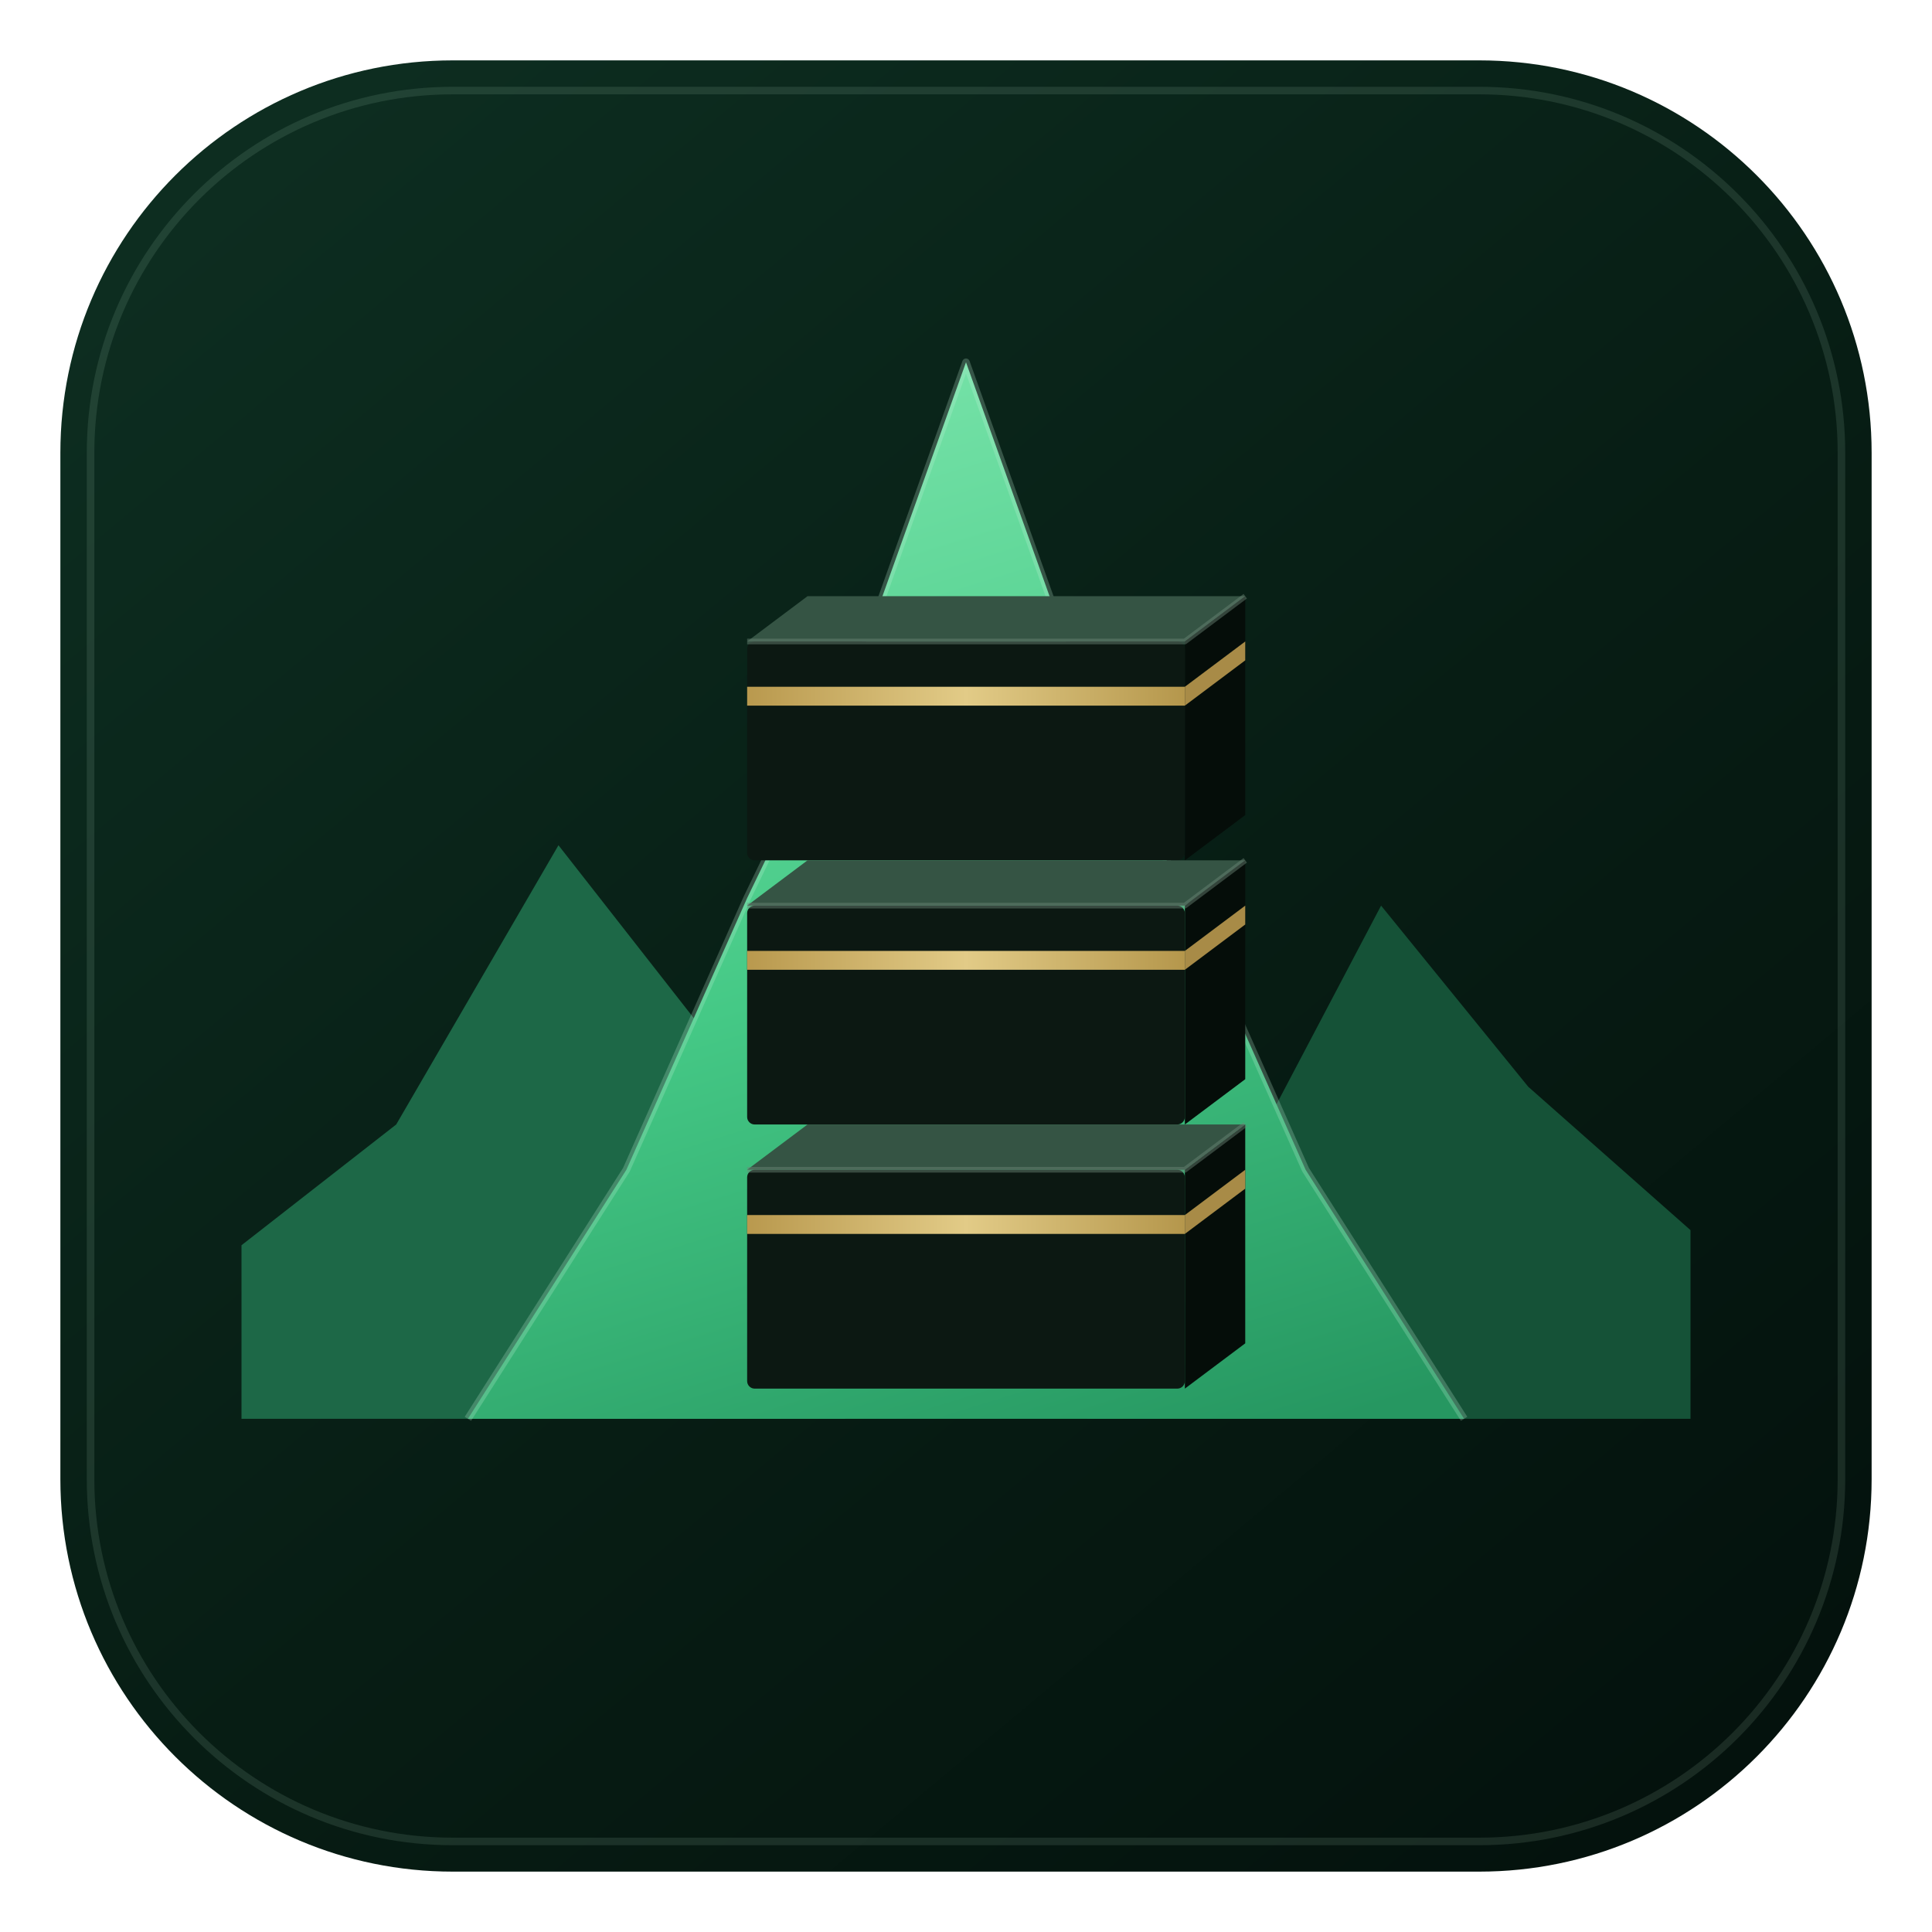
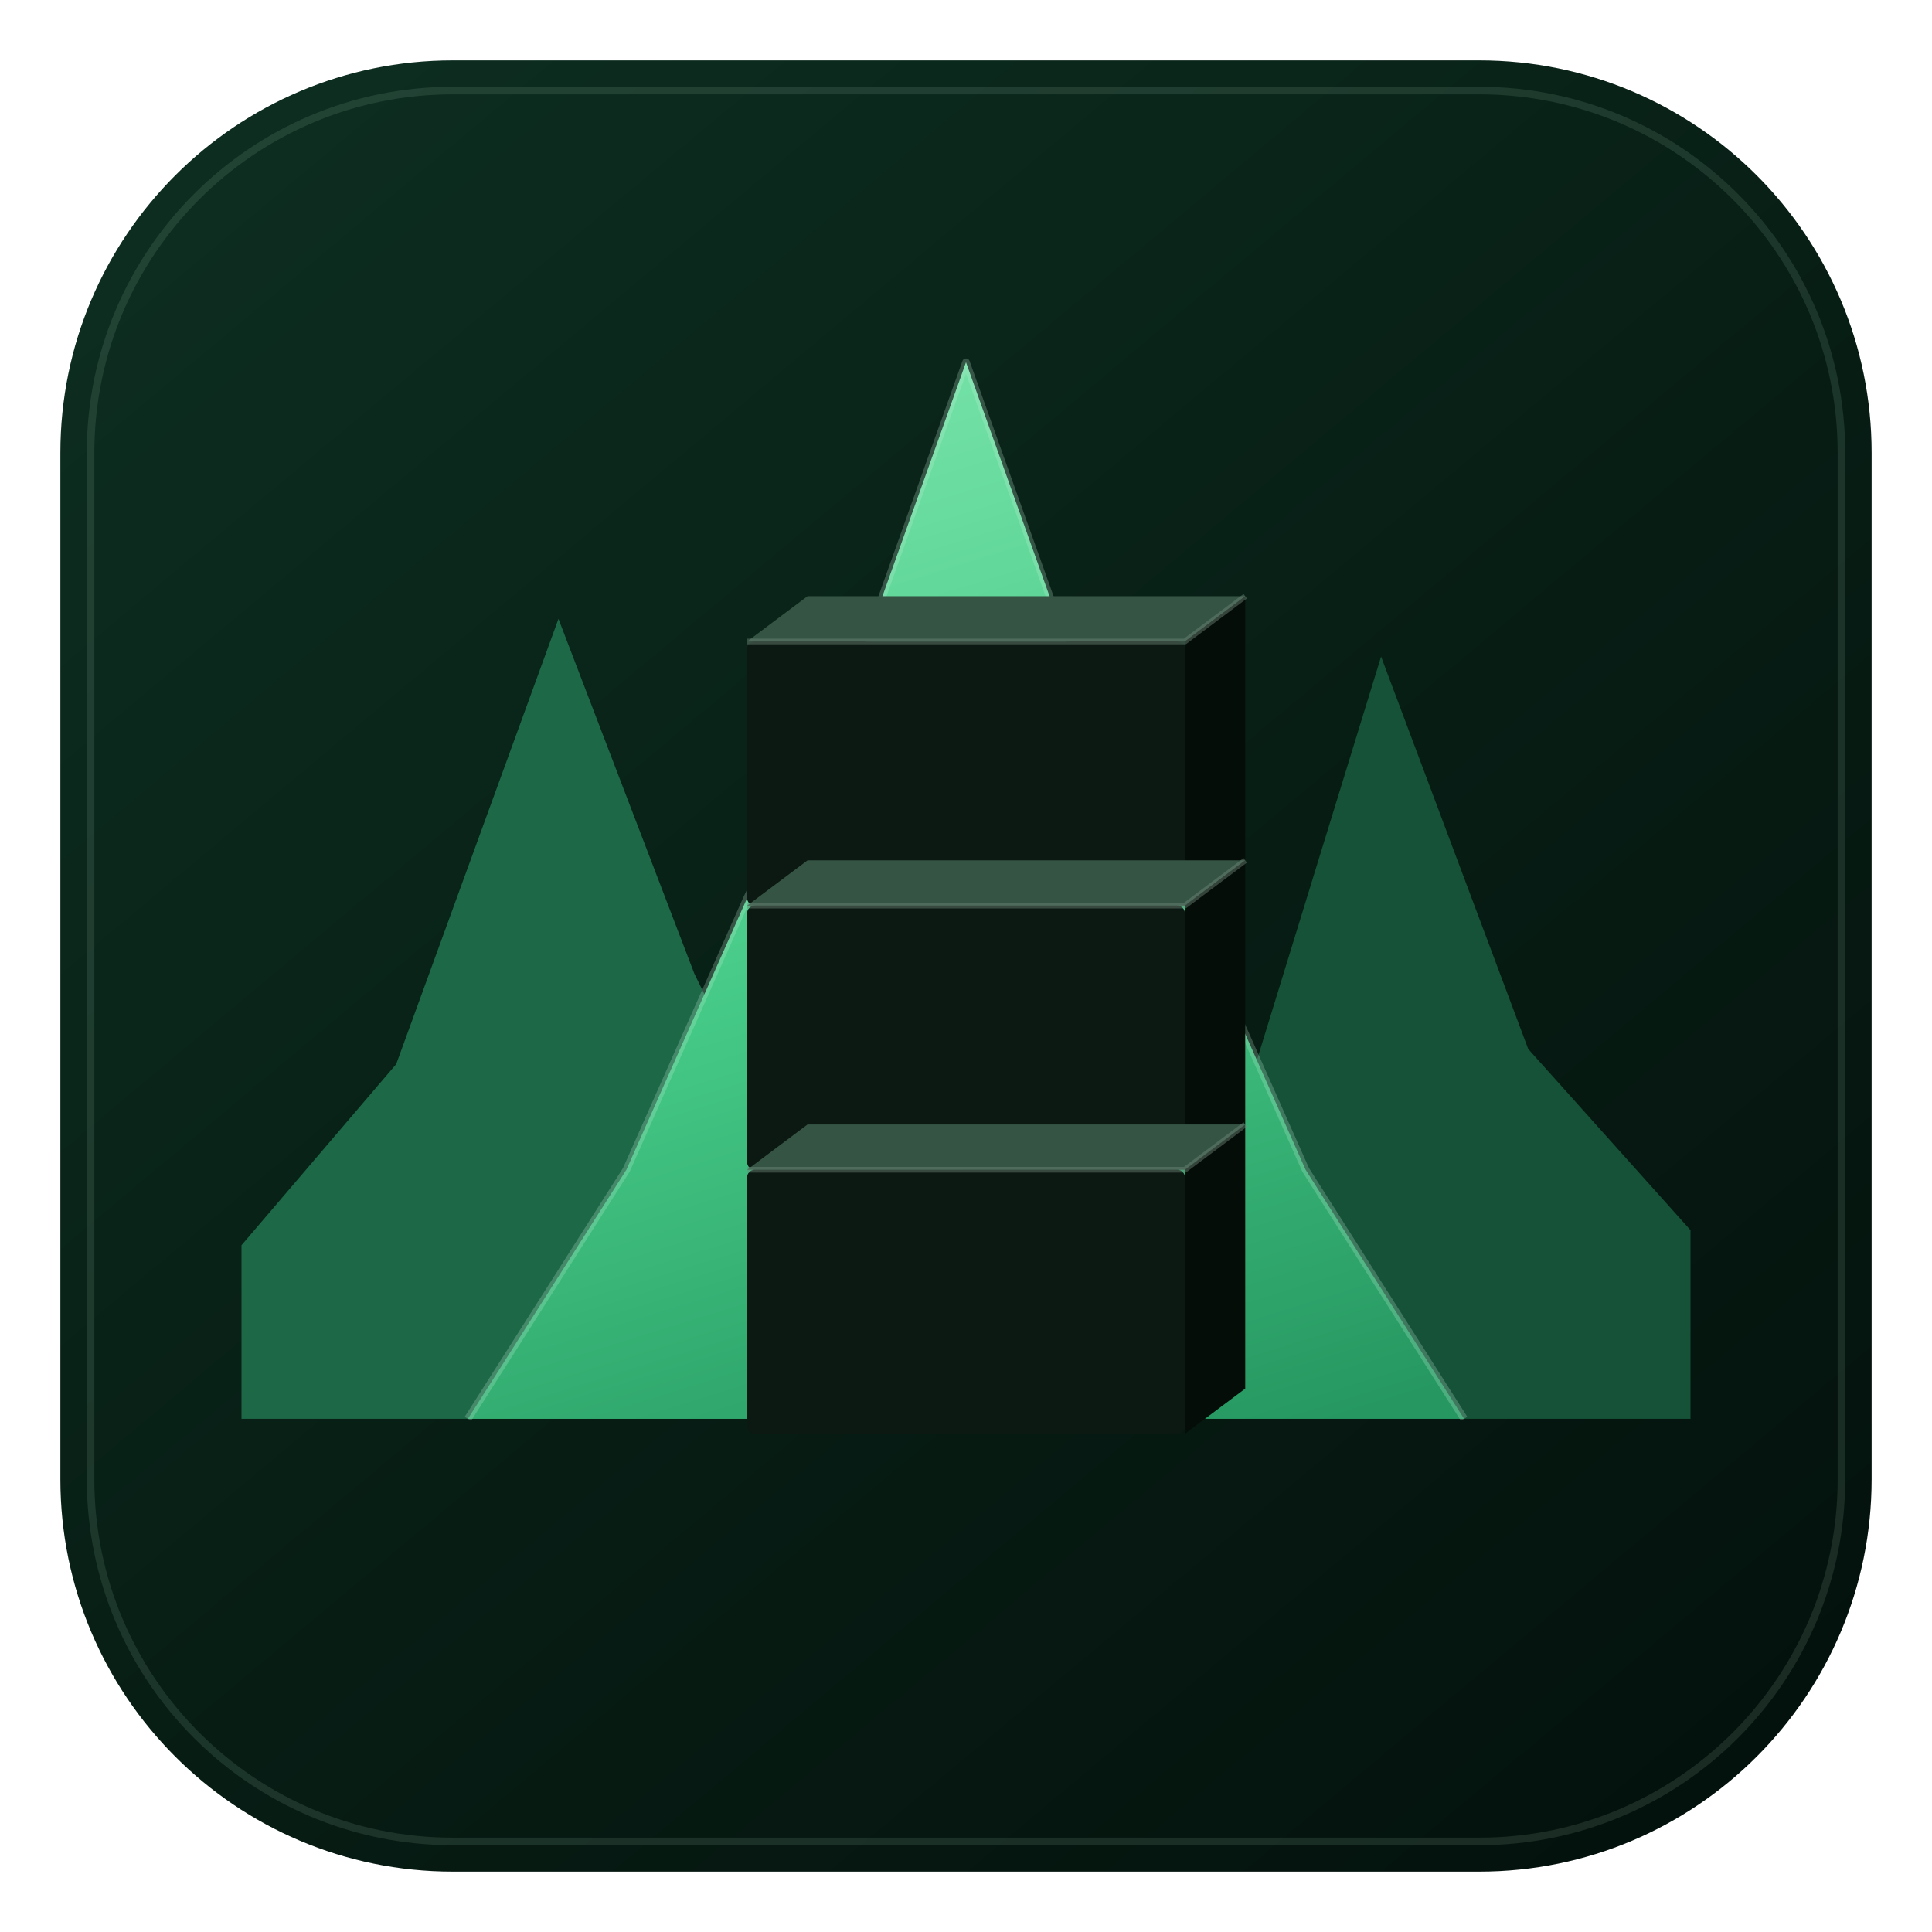
<svg xmlns="http://www.w3.org/2000/svg" viewBox="0 0 512 512" role="img" aria-labelledby="title description">
  <defs>
    <linearGradient id="backdrop" x1="72" y1="40" x2="440" y2="480" gradientUnits="userSpaceOnUse">
      <stop offset="0" stop-color="#0d2d20" />
      <stop offset="0.55" stop-color="#071d14" />
      <stop offset="1" stop-color="#04120d" />
    </linearGradient>
    <linearGradient id="ridge-center" x1="220" y1="100" x2="310" y2="390" gradientUnits="userSpaceOnUse">
      <stop offset="0" stop-color="#76e2a8" />
      <stop offset="0.5" stop-color="#45c986" />
      <stop offset="1" stop-color="#269761" />
    </linearGradient>
    <linearGradient id="gold" x1="0" y1="0" x2="1" y2="0">
      <stop offset="0" stop-color="#b9994e" />
      <stop offset="0.5" stop-color="#e2cb87" />
      <stop offset="1" stop-color="#b5974c" />
    </linearGradient>
  </defs>
  <rect x="16" y="16" width="480" height="480" rx="104" fill="url(#backdrop)" />
  <rect x="24" y="24" width="464" height="464" rx="96" fill="none" stroke="#b8e5ca" stroke-opacity="0.12" stroke-width="2" />
  <g id="ridges">
-     <path id="left-ridge" d="M64 376V330L105 298L148 224L184 270L224 340V376Z" fill="#1d6847" />
-     <path id="right-ridge" d="M288 376L326 316L366 240L405 288L448 326V376Z" fill="#155237" />
+     <path id="left-ridge" d="M64 376V330L105 282L148 164L184 258L224 340V376Z" fill="#1d6847" />
+     <path id="right-ridge" d="M288 376L326 304L366 174L405 278L448 326V376Z" fill="#155237" />
    <path id="middle-ridge" d="M124 376L166 310L198 238L226 180L256 96L286 180L314 238L346 310L388 376Z" fill="url(#ridge-center)" />
    <path d="M124 376L166 310L198 238L226 180L256 96L286 180L314 238L346 310L388 376" fill="none" stroke="#c5f4d8" stroke-opacity="0.24" stroke-width="2" stroke-linejoin="round" />
  </g>
  <g id="stacked-blocks" stroke-linejoin="round">
    <g id="cube-top">
      <path d="M198 170L214 158H330L314 170Z" fill="#355444" />
-       <path d="M314 170L330 158V216L314 228Z" fill="#050d09" />
-       <rect x="198" y="170" width="116" height="58" rx="2" fill="#0c1812" />
-       <path d="M198 182H314V187H198Z" fill="url(#gold)" />
-       <path d="M314 182L330 170V175L314 187Z" fill="#a88b47" />
+       <path d="M314 170L330 158V228L314 240Z" fill="#050d09" />
+       <rect x="198" y="170" width="116" height="70" rx="2" fill="#0c1812" />
      <path d="M198 170H314L330 158" fill="none" stroke="#6d8978" stroke-opacity="0.45" stroke-width="1.5" />
    </g>
    <g id="cube-middle">
      <path d="M198 240L214 228H330L314 240Z" fill="#355444" />
-       <path d="M314 240L330 228V286L314 298Z" fill="#050d09" />
-       <rect x="198" y="240" width="116" height="58" rx="2" fill="#0c1812" />
-       <path d="M198 252H314V257H198Z" fill="url(#gold)" />
-       <path d="M314 252L330 240V245L314 257Z" fill="#a88b47" />
+       <path d="M314 240L330 228V298L314 310Z" fill="#050d09" />
+       <rect x="198" y="240" width="116" height="70" rx="2" fill="#0c1812" />
      <path d="M198 240H314L330 228" fill="none" stroke="#6d8978" stroke-opacity="0.45" stroke-width="1.5" />
    </g>
    <g id="cube-bottom">
      <path d="M198 310L214 298H330L314 310Z" fill="#355444" />
-       <path d="M314 310L330 298V356L314 368Z" fill="#050d09" />
-       <rect x="198" y="310" width="116" height="58" rx="2" fill="#0c1812" />
-       <path d="M198 322H314V327H198Z" fill="url(#gold)" />
-       <path d="M314 322L330 310V315L314 327Z" fill="#a88b47" />
+       <path d="M314 310L330 298V368L314 380Z" fill="#050d09" />
+       <rect x="198" y="310" width="116" height="70" rx="2" fill="#0c1812" />
      <path d="M198 310H314L330 298" fill="none" stroke="#6d8978" stroke-opacity="0.45" stroke-width="1.5" />
    </g>
  </g>
</svg>
